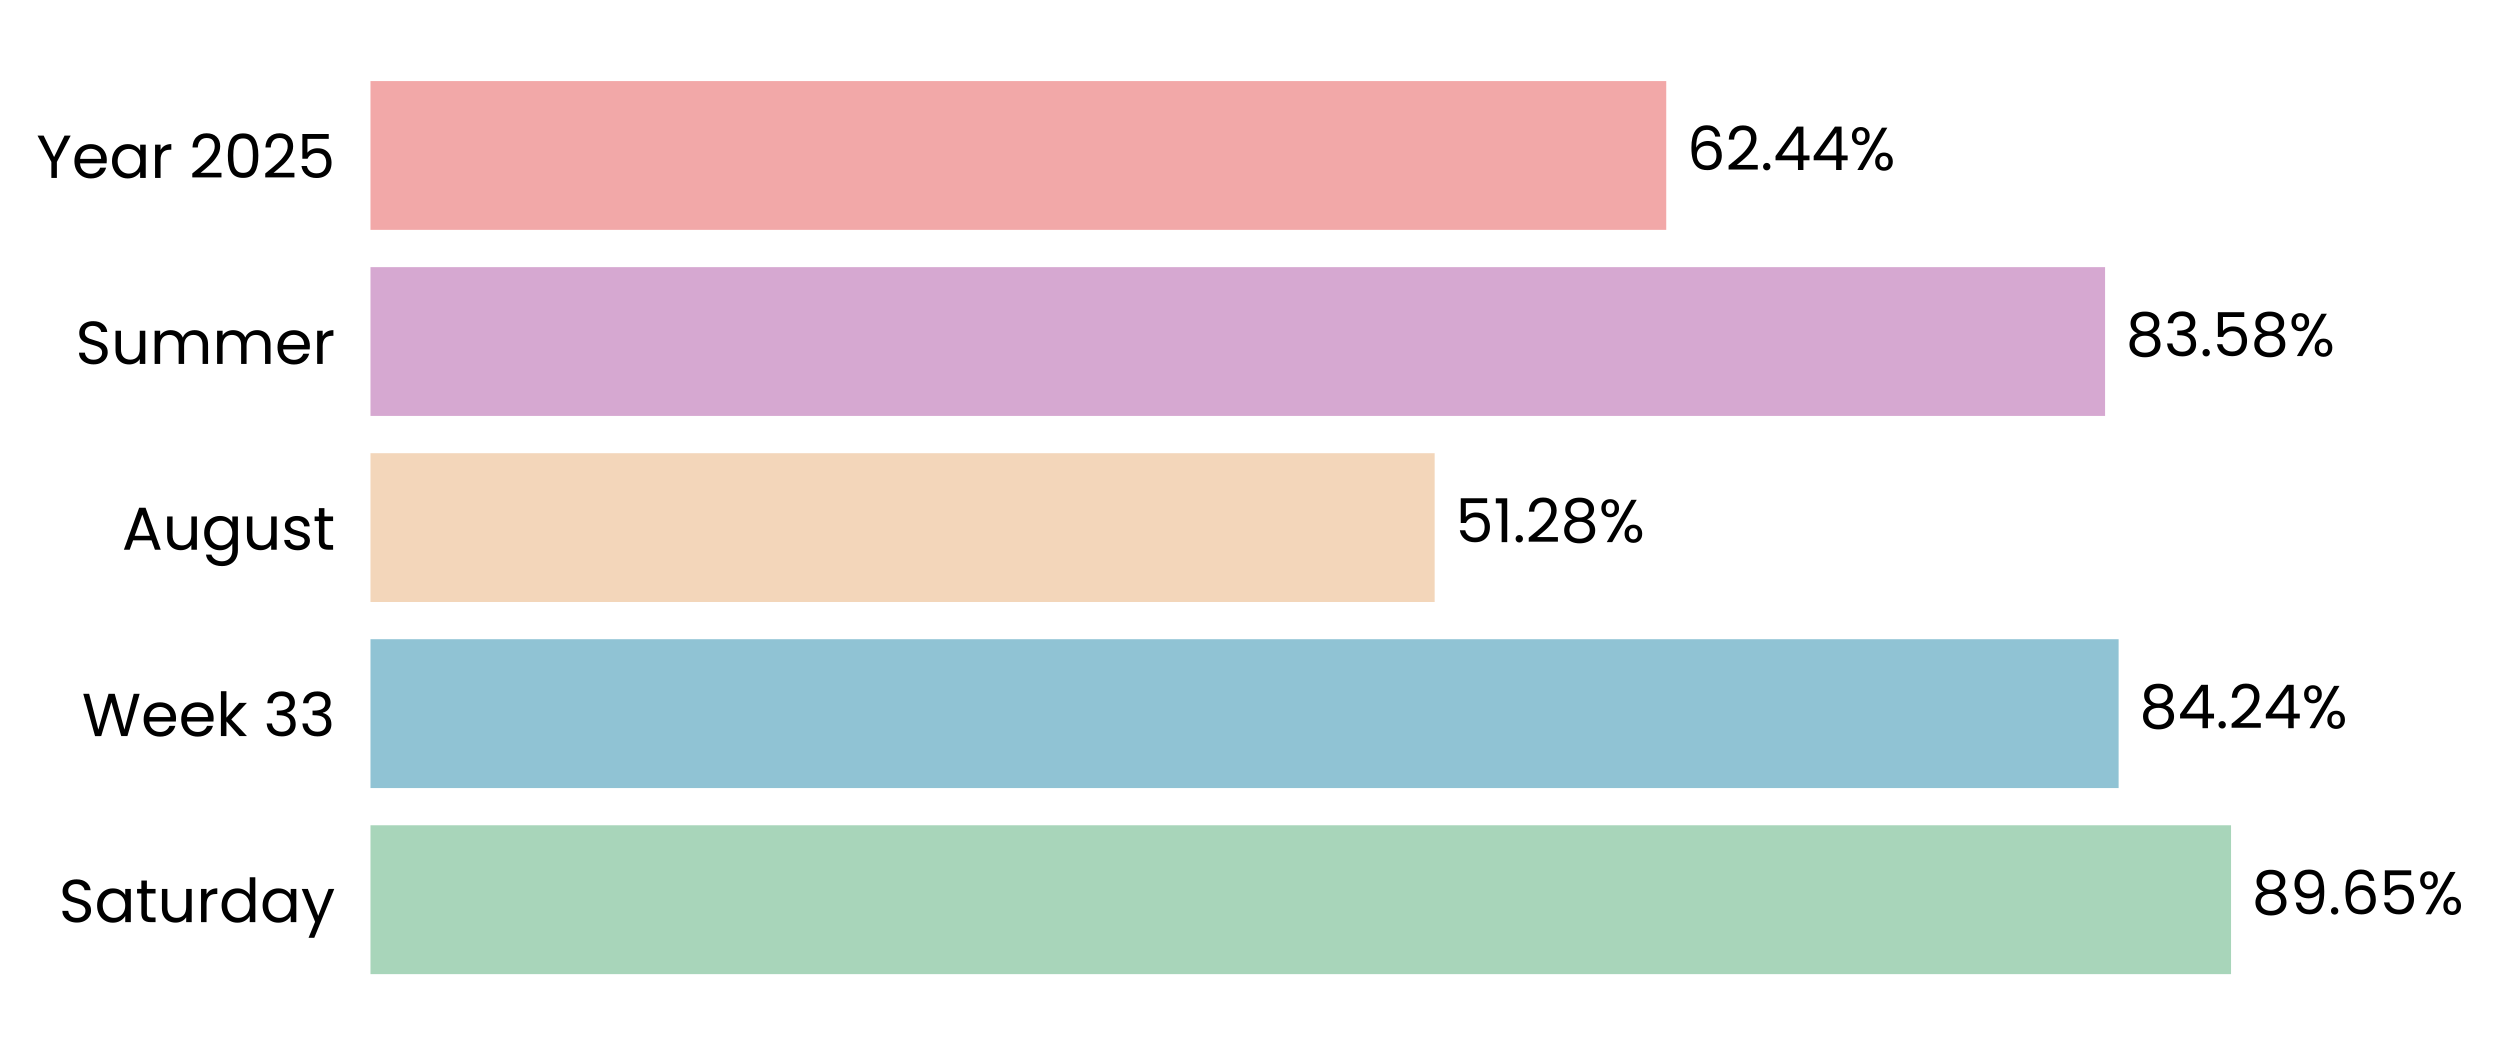
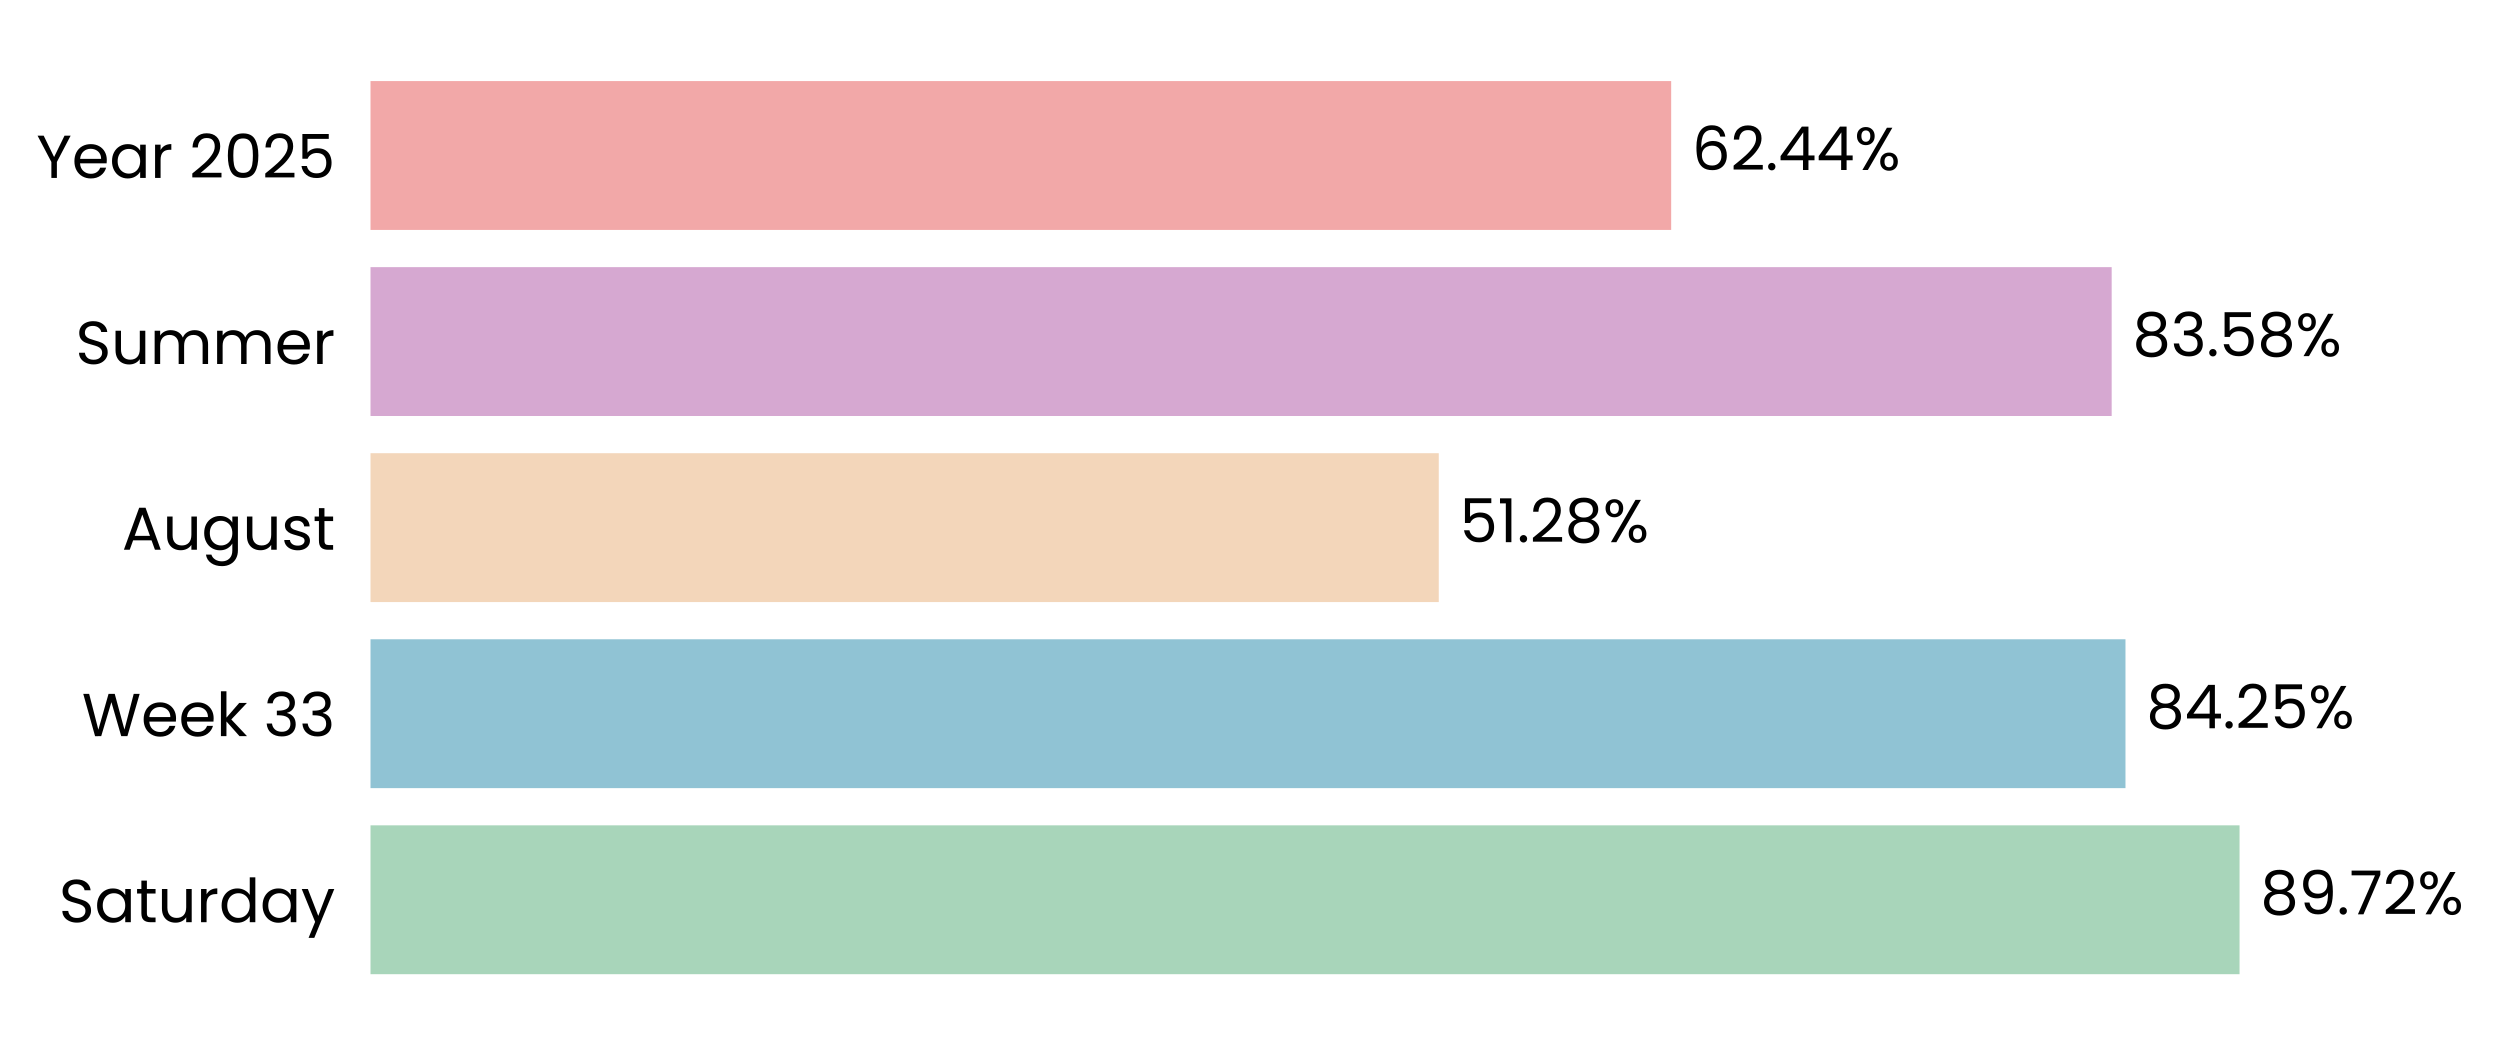
- <svg xmlns="http://www.w3.org/2000/svg" xmlns:xlink="http://www.w3.org/1999/xlink" width="494.702pt" height="208.8pt" viewBox="0 0 494.702 208.8" version="1.1">
+ <svg xmlns="http://www.w3.org/2000/svg" xmlns:xlink="http://www.w3.org/1999/xlink" width="494.67pt" height="208.8pt" viewBox="0 0 494.67 208.8" version="1.1">
  <defs>
    <style type="text/css">*{stroke-linejoin: round; stroke-linecap: butt}</style>
  </defs>
  <g id="figure_1">
    <g id="patch_1">
-       <path d="M 0 208.8  L 494.702 208.8  L 494.702 0  L 0 0  L 0 208.8  z " style="fill: none" />
+       <path d="M 0 208.8  L 494.67 208.8  L 494.67 0  L 0 0  L 0 208.8  z " style="fill: none" />
    </g>
    <g id="axes_1">
      <g id="patch_2">
-         <path d="M 73.311 201.6  L 483.971 201.6  L 483.971 7.2  L 73.311 7.2  L 73.311 201.6  z " style="fill: none" />
+         <path d="M 73.311 201.6  L 485.5 201.6  L 485.5 7.2  L 73.311 7.2  L 73.311 201.6  z " style="fill: none" />
      </g>
      <g id="patch_3">
-         <path d="M 73.311 192.764  L 441.48 192.764  L 441.48 163.309  L 73.311 163.309  z " clip-path="url(#p6fc71e45ba)" style="fill: #a8d5ba" />
+         <path d="M 73.311 192.764  L 443.136 192.764  L 443.136 163.309  L 73.311 163.309  z " clip-path="url(#pf313b3bb54)" style="fill: #a8d5ba" />
      </g>
      <g id="patch_4">
-         <path d="M 73.311 155.945  L 419.235 155.945  L 419.235 126.491  L 73.311 126.491  z " clip-path="url(#p6fc71e45ba)" style="fill: #90c3d4" />
+         <path d="M 73.311 155.945  L 420.564 155.945  L 420.564 126.491  L 73.311 126.491  z " clip-path="url(#pf313b3bb54)" style="fill: #90c3d4" />
      </g>
      <g id="patch_5">
-         <path d="M 73.311 119.127  L 283.894 119.127  L 283.894 89.673  L 73.311 89.673  z " clip-path="url(#p6fc71e45ba)" style="fill: #f3d6ba" />
+         <path d="M 73.311 119.127  L 284.687 119.127  L 284.687 89.673  L 73.311 89.673  z " clip-path="url(#pf313b3bb54)" style="fill: #f3d6ba" />
      </g>
      <g id="patch_6">
-         <path d="M 73.311 82.309  L 416.554 82.309  L 416.554 52.855  L 73.311 52.855  z " clip-path="url(#p6fc71e45ba)" style="fill: #d6a8d1" />
+         <path d="M 73.311 82.309  L 417.835 82.309  L 417.835 52.855  L 73.311 52.855  z " clip-path="url(#pf313b3bb54)" style="fill: #d6a8d1" />
      </g>
      <g id="patch_7">
-         <path d="M 73.311 45.491  L 329.717 45.491  L 329.717 16.036  L 73.311 16.036  z " clip-path="url(#p6fc71e45ba)" style="fill: #f2a8a8" />
+         <path d="M 73.311 45.491  L 330.672 45.491  L 330.672 16.036  L 73.311 16.036  z " clip-path="url(#pf313b3bb54)" style="fill: #f2a8a8" />
      </g>
      <g id="matplotlib.axis_1">
        <g id="ytick_1">
          <g id="text_1">
            <g transform="translate(11.65312 182.4764) scale(0.12 -0.12)">
              <defs>
                <path id="Poppins-Regular-53" d="M 1907 -45  Q 1466 -45 1117 112  Q 768 269 569 547  Q 371 826 365 1190  L 986 1190  Q 1018 877 1245 662  Q 1472 448 1907 448  Q 2323 448 2563 656  Q 2803 864 2803 1190  Q 2803 1446 2662 1606  Q 2522 1766 2310 1849  Q 2099 1933 1741 2029  Q 1299 2144 1033 2259  Q 768 2374 579 2620  Q 390 2867 390 3283  Q 390 3648 576 3929  Q 762 4211 1098 4364  Q 1434 4518 1869 4518  Q 2496 4518 2896 4204  Q 3296 3891 3347 3373  L 2707 3373  Q 2675 3629 2438 3824  Q 2202 4019 1811 4019  Q 1446 4019 1216 3830  Q 986 3642 986 3302  Q 986 3059 1123 2905  Q 1261 2752 1462 2672  Q 1664 2592 2029 2490  Q 2470 2368 2739 2249  Q 3008 2131 3200 1884  Q 3392 1638 3392 1216  Q 3392 890 3219 602  Q 3046 314 2707 134  Q 2368 -45 1907 -45  z " transform="scale(0.015625)" />
                <path id="Poppins-Regular-61" d="M 275 1766  Q 275 2304 492 2710  Q 710 3117 1091 3341  Q 1472 3565 1939 3565  Q 2400 3565 2739 3366  Q 3078 3168 3245 2867  L 3245 3507  L 3834 3507  L 3834 0  L 3245 0  L 3245 653  Q 3072 346 2729 144  Q 2387 -58 1933 -58  Q 1466 -58 1088 172  Q 710 403 492 819  Q 275 1235 275 1766  z M 3245 1760  Q 3245 2157 3085 2451  Q 2925 2746 2653 2902  Q 2381 3059 2054 3059  Q 1728 3059 1459 2905  Q 1190 2752 1030 2457  Q 870 2163 870 1766  Q 870 1363 1030 1065  Q 1190 768 1459 611  Q 1728 454 2054 454  Q 2381 454 2653 611  Q 2925 768 3085 1065  Q 3245 1363 3245 1760  z " transform="scale(0.015625)" />
                <path id="Poppins-Regular-74" d="M 1203 3027  L 1203 960  Q 1203 704 1312 598  Q 1421 493 1690 493  L 2118 493  L 2118 0  L 1594 0  Q 1107 0 864 224  Q 621 448 621 960  L 621 3027  L 166 3027  L 166 3507  L 621 3507  L 621 4390  L 1203 4390  L 1203 3507  L 2118 3507  L 2118 3027  L 1203 3027  z " transform="scale(0.015625)" />
                <path id="Poppins-Regular-75" d="M 3603 3507  L 3603 0  L 3021 0  L 3021 518  Q 2854 250 2556 99  Q 2259 -51 1901 -51  Q 1491 -51 1164 118  Q 838 288 649 627  Q 461 966 461 1453  L 461 3507  L 1037 3507  L 1037 1530  Q 1037 1011 1299 732  Q 1562 454 2016 454  Q 2483 454 2752 742  Q 3021 1030 3021 1581  L 3021 3507  L 3603 3507  z " transform="scale(0.015625)" />
                <path id="Poppins-Regular-72" d="M 1075 2938  Q 1229 3238 1513 3404  Q 1798 3571 2208 3571  L 2208 2970  L 2054 2970  Q 1075 2970 1075 1907  L 1075 0  L 493 0  L 493 3507  L 1075 3507  L 1075 2938  z " transform="scale(0.015625)" />
                <path id="Poppins-Regular-64" d="M 275 1766  Q 275 2304 492 2710  Q 710 3117 1091 3341  Q 1472 3565 1946 3565  Q 2355 3565 2707 3376  Q 3059 3187 3245 2880  L 3245 4736  L 3834 4736  L 3834 0  L 3245 0  L 3245 659  Q 3072 346 2733 144  Q 2394 -58 1939 -58  Q 1472 -58 1091 172  Q 710 403 492 819  Q 275 1235 275 1766  z M 3245 1760  Q 3245 2157 3085 2451  Q 2925 2746 2653 2902  Q 2381 3059 2054 3059  Q 1728 3059 1459 2905  Q 1190 2752 1030 2457  Q 870 2163 870 1766  Q 870 1363 1030 1065  Q 1190 768 1459 611  Q 1728 454 2054 454  Q 2381 454 2653 611  Q 2925 768 3085 1065  Q 3245 1363 3245 1760  z " transform="scale(0.015625)" />
                <path id="Poppins-Regular-79" d="M 3514 3507  L 1402 -1651  L 800 -1651  L 1491 38  L 77 3507  L 723 3507  L 1824 666  L 2912 3507  L 3514 3507  z " transform="scale(0.015625)" />
              </defs>
              <use xlink:href="#Poppins-Regular-53" />
              <use xlink:href="#Poppins-Regular-61" transform="translate(58.7 0)" />
              <use xlink:href="#Poppins-Regular-74" transform="translate(126.3 0)" />
              <use xlink:href="#Poppins-Regular-75" transform="translate(162.7 0)" />
              <use xlink:href="#Poppins-Regular-72" transform="translate(226.7 0)" />
              <use xlink:href="#Poppins-Regular-64" transform="translate(264 0)" />
              <use xlink:href="#Poppins-Regular-61" transform="translate(331.5999 0)" />
              <use xlink:href="#Poppins-Regular-79" transform="translate(399.1999 0)" />
            </g>
          </g>
        </g>
        <g id="ytick_2">
          <g id="text_2">
            <g transform="translate(16.19813 145.6582) scale(0.12 -0.12)">
              <defs>
                <path id="Poppins-Regular-57" d="M 6099 4461  L 4806 0  L 4154 0  L 3117 3590  L 2042 0  L 1395 -6  L 147 4461  L 768 4461  L 1741 678  L 2816 4461  L 3469 4461  L 4493 691  L 5472 4461  L 6099 4461  z " transform="scale(0.015625)" />
                <path id="Poppins-Regular-65" d="M 3693 1888  Q 3693 1722 3674 1536  L 870 1536  Q 902 1018 1225 726  Q 1549 435 2010 435  Q 2387 435 2640 611  Q 2893 787 2995 1082  L 3622 1082  Q 3482 576 3059 259  Q 2637 -58 2010 -58  Q 1510 -58 1116 166  Q 723 390 499 803  Q 275 1216 275 1760  Q 275 2304 492 2713  Q 710 3123 1104 3344  Q 1498 3565 2010 3565  Q 2509 3565 2893 3347  Q 3277 3130 3485 2749  Q 3693 2368 3693 1888  z M 3091 2010  Q 3091 2342 2944 2582  Q 2797 2822 2544 2947  Q 2291 3072 1984 3072  Q 1542 3072 1232 2790  Q 922 2509 877 2010  L 3091 2010  z " transform="scale(0.015625)" />
                <path id="Poppins-Regular-6b" d="M 2451 0  L 1075 1549  L 1075 0  L 493 0  L 493 4736  L 1075 4736  L 1075 1952  L 2426 3507  L 3238 3507  L 1587 1760  L 3245 0  L 2451 0  z " transform="scale(0.015625)" />
                <path id="Poppins-Regular-20" transform="scale(0.015625)" />
                <path id="Poppins-Regular-33" d="M 384 3462  Q 429 4051 838 4384  Q 1248 4717 1901 4717  Q 2336 4717 2653 4560  Q 2970 4403 3133 4134  Q 3296 3866 3296 3526  Q 3296 3130 3069 2842  Q 2842 2554 2477 2470  L 2477 2438  Q 2893 2336 3136 2035  Q 3379 1734 3379 1248  Q 3379 883 3212 592  Q 3046 301 2713 134  Q 2381 -32 1914 -32  Q 1235 -32 800 323  Q 365 678 314 1331  L 877 1331  Q 922 947 1190 704  Q 1459 461 1907 461  Q 2355 461 2588 694  Q 2822 928 2822 1299  Q 2822 1779 2502 1990  Q 2182 2202 1536 2202  L 1389 2202  L 1389 2688  L 1542 2688  Q 2131 2694 2432 2883  Q 2733 3072 2733 3469  Q 2733 3808 2512 4013  Q 2291 4218 1882 4218  Q 1485 4218 1241 4013  Q 998 3808 954 3462  L 384 3462  z " transform="scale(0.015625)" />
              </defs>
              <use xlink:href="#Poppins-Regular-57" />
              <use xlink:href="#Poppins-Regular-65" transform="translate(97.59999 0)" />
              <use xlink:href="#Poppins-Regular-65" transform="translate(159.6 0)" />
              <use xlink:href="#Poppins-Regular-6b" transform="translate(221.6 0)" />
              <use xlink:href="#Poppins-Regular-20" transform="translate(273.0999 0)" />
              <use xlink:href="#Poppins-Regular-33" transform="translate(299.7999 0)" />
              <use xlink:href="#Poppins-Regular-33" transform="translate(358.6999 0)" />
            </g>
          </g>
        </g>
        <g id="ytick_3">
          <g id="text_3">
            <g transform="translate(24.11812 108.78) scale(0.12 -0.12)">
              <defs>
                <path id="Poppins-Regular-41" d="M 3130 992  L 1184 992  L 826 0  L 211 0  L 1824 4435  L 2496 4435  L 4102 0  L 3488 0  L 3130 992  z M 2963 1466  L 2157 3718  L 1350 1466  L 2963 1466  z " transform="scale(0.015625)" />
                <path id="Poppins-Regular-67" d="M 1939 3565  Q 2394 3565 2736 3366  Q 3078 3168 3245 2867  L 3245 3507  L 3834 3507  L 3834 -77  Q 3834 -557 3629 -931  Q 3424 -1306 3043 -1517  Q 2662 -1728 2157 -1728  Q 1466 -1728 1005 -1401  Q 544 -1075 461 -512  L 1037 -512  Q 1133 -832 1433 -1027  Q 1734 -1222 2157 -1222  Q 2637 -1222 2941 -921  Q 3245 -621 3245 -77  L 3245 659  Q 3072 352 2733 147  Q 2394 -58 1939 -58  Q 1472 -58 1091 172  Q 710 403 492 819  Q 275 1235 275 1766  Q 275 2304 492 2710  Q 710 3117 1091 3341  Q 1472 3565 1939 3565  z M 3245 1760  Q 3245 2157 3085 2451  Q 2925 2746 2653 2902  Q 2381 3059 2054 3059  Q 1728 3059 1459 2905  Q 1190 2752 1030 2457  Q 870 2163 870 1766  Q 870 1363 1030 1065  Q 1190 768 1459 611  Q 1728 454 2054 454  Q 2381 454 2653 611  Q 2925 768 3085 1065  Q 3245 1363 3245 1760  z " transform="scale(0.015625)" />
                <path id="Poppins-Regular-73" d="M 1734 -58  Q 1331 -58 1011 80  Q 691 218 505 464  Q 320 710 301 1030  L 902 1030  Q 928 768 1149 601  Q 1370 435 1728 435  Q 2061 435 2253 582  Q 2445 730 2445 954  Q 2445 1184 2240 1296  Q 2035 1408 1606 1517  Q 1216 1619 969 1724  Q 723 1830 547 2038  Q 371 2246 371 2586  Q 371 2854 531 3078  Q 691 3302 985 3433  Q 1280 3565 1658 3565  Q 2240 3565 2598 3270  Q 2957 2976 2982 2464  L 2400 2464  Q 2381 2739 2179 2905  Q 1978 3072 1638 3072  Q 1325 3072 1139 2937  Q 954 2803 954 2586  Q 954 2413 1066 2301  Q 1178 2189 1347 2121  Q 1517 2054 1818 1971  Q 2195 1869 2432 1769  Q 2669 1670 2838 1472  Q 3008 1274 3014 954  Q 3014 666 2854 435  Q 2694 205 2403 73  Q 2112 -58 1734 -58  z " transform="scale(0.015625)" />
              </defs>
              <use xlink:href="#Poppins-Regular-41" />
              <use xlink:href="#Poppins-Regular-75" transform="translate(67.39999 0)" />
              <use xlink:href="#Poppins-Regular-67" transform="translate(131.4 0)" />
              <use xlink:href="#Poppins-Regular-75" transform="translate(199 0)" />
              <use xlink:href="#Poppins-Regular-73" transform="translate(263 0)" />
              <use xlink:href="#Poppins-Regular-74" transform="translate(315.2 0)" />
            </g>
          </g>
        </g>
        <g id="ytick_4">
          <g id="text_4">
            <g transform="translate(14.95125 72.02182) scale(0.12 -0.12)">
              <defs>
                <path id="Poppins-Regular-6d" d="M 4710 3571  Q 5120 3571 5440 3401  Q 5760 3232 5945 2893  Q 6131 2554 6131 2067  L 6131 0  L 5555 0  L 5555 1984  Q 5555 2509 5296 2787  Q 5037 3066 4595 3066  Q 4141 3066 3872 2774  Q 3603 2483 3603 1933  L 3603 0  L 3027 0  L 3027 1984  Q 3027 2509 2768 2787  Q 2509 3066 2067 3066  Q 1613 3066 1344 2774  Q 1075 2483 1075 1933  L 1075 0  L 493 0  L 493 3507  L 1075 3507  L 1075 3002  Q 1248 3277 1539 3424  Q 1830 3571 2182 3571  Q 2624 3571 2963 3372  Q 3302 3174 3469 2790  Q 3616 3162 3955 3366  Q 4294 3571 4710 3571  z " transform="scale(0.015625)" />
              </defs>
              <use xlink:href="#Poppins-Regular-53" />
              <use xlink:href="#Poppins-Regular-75" transform="translate(58.7 0)" />
              <use xlink:href="#Poppins-Regular-6d" transform="translate(122.7 0)" />
              <use xlink:href="#Poppins-Regular-6d" transform="translate(225.7 0)" />
              <use xlink:href="#Poppins-Regular-65" transform="translate(328.7 0)" />
              <use xlink:href="#Poppins-Regular-72" transform="translate(390.6999 0)" />
            </g>
          </g>
        </g>
        <g id="ytick_5">
          <g id="text_5">
            <g transform="translate(7.2 35.20364) scale(0.12 -0.12)">
              <defs>
                <path id="Poppins-Regular-59" d="M 3616 4461  L 2163 1683  L 2163 0  L 1581 0  L 1581 1683  L 122 4461  L 768 4461  L 1869 2202  L 2970 4461  L 3616 4461  z " transform="scale(0.015625)" />
                <path id="Poppins-Regular-32" d="M 326 467  Q 1139 1120 1600 1539  Q 2061 1958 2377 2416  Q 2694 2874 2694 3315  Q 2694 3731 2492 3971  Q 2291 4211 1843 4211  Q 1408 4211 1168 3939  Q 928 3667 909 3213  L 346 3213  Q 371 3930 780 4320  Q 1190 4710 1837 4710  Q 2496 4710 2883 4345  Q 3270 3981 3270 3341  Q 3270 2810 2953 2307  Q 2637 1805 2233 1424  Q 1830 1043 1203 538  L 3405 538  L 3405 51  L 326 51  L 326 467  z " transform="scale(0.015625)" />
                <path id="Poppins-Regular-30" d="M 397 2362  Q 397 3462 755 4080  Q 1114 4698 2010 4698  Q 2899 4698 3257 4080  Q 3616 3462 3616 2362  Q 3616 1242 3257 621  Q 2899 0 2010 0  Q 1114 0 755 621  Q 397 1242 397 2362  z M 3040 2362  Q 3040 2918 2966 3305  Q 2893 3693 2665 3929  Q 2438 4166 2010 4166  Q 1574 4166 1347 3929  Q 1120 3693 1046 3305  Q 973 2918 973 2362  Q 973 1786 1046 1395  Q 1120 1005 1347 768  Q 1574 531 2010 531  Q 2438 531 2665 768  Q 2893 1005 2966 1395  Q 3040 1786 3040 2362  z " transform="scale(0.015625)" />
                <path id="Poppins-Regular-35" d="M 3347 4122  L 1101 4122  L 1101 2662  Q 1248 2867 1536 2998  Q 1824 3130 2157 3130  Q 2688 3130 3021 2909  Q 3354 2688 3498 2339  Q 3642 1990 3642 1600  Q 3642 1139 3469 774  Q 3296 410 2941 198  Q 2586 -13 2061 -13  Q 1389 -13 973 332  Q 557 678 467 1254  L 1037 1254  Q 1120 890 1389 685  Q 1658 480 2067 480  Q 2573 480 2829 784  Q 3085 1088 3085 1587  Q 3085 2086 2829 2358  Q 2573 2630 2074 2630  Q 1734 2630 1481 2467  Q 1229 2304 1114 2022  L 563 2022  L 563 4634  L 3347 4634  L 3347 4122  z " transform="scale(0.015625)" />
              </defs>
              <use xlink:href="#Poppins-Regular-59" />
              <use xlink:href="#Poppins-Regular-65" transform="translate(58.39999 0)" />
              <use xlink:href="#Poppins-Regular-61" transform="translate(120.4 0)" />
              <use xlink:href="#Poppins-Regular-72" transform="translate(188 0)" />
              <use xlink:href="#Poppins-Regular-20" transform="translate(225.3 0)" />
              <use xlink:href="#Poppins-Regular-32" transform="translate(252 0)" />
              <use xlink:href="#Poppins-Regular-30" transform="translate(309.4999 0)" />
              <use xlink:href="#Poppins-Regular-32" transform="translate(372.2999 0)" />
              <use xlink:href="#Poppins-Regular-35" transform="translate(429.7999 0)" />
            </g>
          </g>
        </g>
      </g>
      <g id="text_6">
-         <g transform="translate(445.5862 180.9164) scale(0.12 -0.12)">
+         <g transform="translate(447.2583 180.9164) scale(0.12 -0.12)">
          <defs>
            <path id="Poppins-Regular-38" d="M 1242 2406  Q 883 2547 691 2816  Q 499 3085 499 3469  Q 499 3814 672 4092  Q 845 4371 1187 4534  Q 1530 4698 2016 4698  Q 2502 4698 2844 4534  Q 3187 4371 3363 4092  Q 3539 3814 3539 3469  Q 3539 3098 3340 2819  Q 3142 2541 2797 2406  Q 3194 2285 3427 1981  Q 3661 1677 3661 1248  Q 3661 832 3456 521  Q 3251 211 2876 41  Q 2502 -128 2016 -128  Q 1530 -128 1162 41  Q 794 211 589 521  Q 384 832 384 1248  Q 384 1677 614 1984  Q 845 2291 1242 2406  z M 2976 3398  Q 2976 3789 2720 4000  Q 2464 4211 2016 4211  Q 1574 4211 1318 4000  Q 1062 3789 1062 3392  Q 1062 3034 1328 2816  Q 1594 2598 2016 2598  Q 2445 2598 2710 2819  Q 2976 3040 2976 3398  z M 2016 2150  Q 1542 2150 1241 1929  Q 941 1709 941 1267  Q 941 858 1232 608  Q 1523 358 2016 358  Q 2509 358 2797 608  Q 3085 858 3085 1267  Q 3085 1696 2790 1923  Q 2496 2150 2016 2150  z " transform="scale(0.015625)" />
            <path id="Poppins-Regular-39" d="M 1146 1242  Q 1210 877 1443 678  Q 1677 480 2074 480  Q 2605 480 2857 896  Q 3110 1312 3098 2298  Q 2963 2010 2649 1846  Q 2336 1683 1952 1683  Q 1523 1683 1187 1859  Q 851 2035 659 2374  Q 467 2714 467 3194  Q 467 3878 864 4297  Q 1261 4717 1990 4717  Q 2886 4717 3248 4134  Q 3610 3552 3610 2400  Q 3610 1594 3466 1069  Q 3322 544 2979 269  Q 2637 -6 2042 -6  Q 1389 -6 1024 346  Q 659 698 608 1242  L 1146 1242  z M 2048 2176  Q 2477 2176 2752 2441  Q 3027 2707 3027 3162  Q 3027 3642 2758 3936  Q 2490 4230 2003 4230  Q 1555 4230 1289 3948  Q 1024 3667 1024 3206  Q 1024 2739 1286 2457  Q 1549 2176 2048 2176  z " transform="scale(0.015625)" />
            <path id="Poppins-Regular-2e" d="M 678 -38  Q 512 -38 397 77  Q 282 192 282 358  Q 282 525 397 640  Q 512 755 678 755  Q 838 755 950 640  Q 1062 525 1062 358  Q 1062 192 950 77  Q 838 -38 678 -38  z " transform="scale(0.015625)" />
-             <path id="Poppins-Regular-36" d="M 2976 3526  Q 2835 4237 2099 4237  Q 1530 4237 1248 3798  Q 966 3360 973 2355  Q 1120 2688 1462 2877  Q 1805 3066 2227 3066  Q 2886 3066 3280 2656  Q 3674 2246 3674 1523  Q 3674 1088 3504 742  Q 3334 397 2992 192  Q 2650 -13 2163 -13  Q 1504 -13 1133 281  Q 762 576 614 1094  Q 467 1613 467 2374  Q 467 4723 2106 4723  Q 2733 4723 3091 4384  Q 3450 4045 3514 3526  L 2976 3526  z M 2106 2573  Q 1830 2573 1587 2461  Q 1344 2349 1193 2121  Q 1043 1894 1043 1568  Q 1043 1082 1324 778  Q 1606 474 2131 474  Q 2579 474 2844 752  Q 3110 1030 3110 1504  Q 3110 2003 2854 2288  Q 2598 2573 2106 2573  z " transform="scale(0.015625)" />
+             <path id="Poppins-Regular-37" d="M 3245 4173  L 1466 0  L 877 0  L 2682 4115  L 211 4115  L 211 4614  L 3245 4614  L 3245 4173  z " transform="scale(0.015625)" />
            <path id="Poppins-Regular-25" d="M 269 3584  Q 269 4019 531 4278  Q 794 4538 1203 4538  Q 1613 4538 1875 4278  Q 2138 4019 2138 3584  Q 2138 3142 1875 2883  Q 1613 2624 1203 2624  Q 794 2624 531 2883  Q 269 3142 269 3584  z M 4006 4467  L 1414 0  L 838 0  L 3430 4467  L 4006 4467  z M 1203 4179  Q 986 4179 861 4028  Q 736 3878 736 3584  Q 736 3290 861 3136  Q 986 2982 1203 2982  Q 1421 2982 1549 3139  Q 1677 3296 1677 3584  Q 1677 3878 1549 4028  Q 1421 4179 1203 4179  z M 2720 883  Q 2720 1325 2982 1584  Q 3245 1843 3654 1843  Q 4064 1843 4323 1584  Q 4582 1325 4582 883  Q 4582 448 4323 185  Q 4064 -77 3654 -77  Q 3245 -77 2982 182  Q 2720 442 2720 883  z M 3648 1478  Q 3430 1478 3302 1328  Q 3174 1178 3174 883  Q 3174 595 3302 444  Q 3430 294 3648 294  Q 3866 294 3994 444  Q 4122 595 4122 883  Q 4122 1178 3994 1328  Q 3866 1478 3648 1478  z " transform="scale(0.015625)" />
          </defs>
          <use xlink:href="#Poppins-Regular-38" />
          <use xlink:href="#Poppins-Regular-39" transform="translate(63.09999 0)" />
          <use xlink:href="#Poppins-Regular-2e" transform="translate(126.1 0)" />
-           <use xlink:href="#Poppins-Regular-36" transform="translate(147.1 0)" />
-           <use xlink:href="#Poppins-Regular-35" transform="translate(210.5999 0)" />
-           <use xlink:href="#Poppins-Regular-25" transform="translate(273.3999 0)" />
+           <use xlink:href="#Poppins-Regular-37" transform="translate(147.1 0)" />
+           <use xlink:href="#Poppins-Regular-32" transform="translate(201.7 0)" />
+           <use xlink:href="#Poppins-Regular-25" transform="translate(259.1999 0)" />
        </g>
      </g>
      <g id="text_7">
-         <g transform="translate(423.3421 144.0982) scale(0.12 -0.12)">
+         <g transform="translate(424.686 144.0982) scale(0.12 -0.12)">
          <defs>
            <path id="Poppins-Regular-34" d="M 256 1030  L 256 1472  L 2502 4582  L 3200 4582  L 3200 1536  L 3840 1536  L 3840 1030  L 3200 1030  L 3200 0  L 2624 0  L 2624 1030  L 256 1030  z M 2650 3974  L 928 1536  L 2650 1536  L 2650 3974  z " transform="scale(0.015625)" />
          </defs>
          <use xlink:href="#Poppins-Regular-38" />
          <use xlink:href="#Poppins-Regular-34" transform="translate(63.09999 0)" />
          <use xlink:href="#Poppins-Regular-2e" transform="translate(126 0)" />
          <use xlink:href="#Poppins-Regular-32" transform="translate(147 0)" />
-           <use xlink:href="#Poppins-Regular-34" transform="translate(204.5 0)" />
-           <use xlink:href="#Poppins-Regular-25" transform="translate(267.3999 0)" />
+           <use xlink:href="#Poppins-Regular-35" transform="translate(204.5 0)" />
+           <use xlink:href="#Poppins-Regular-25" transform="translate(267.2999 0)" />
        </g>
      </g>
      <g id="text_8">
-         <g transform="translate(288.0008 107.28) scale(0.12 -0.12)">
+         <g transform="translate(288.8093 107.28) scale(0.12 -0.12)">
          <defs>
            <path id="Poppins-Regular-31" d="M 243 4096  L 243 4627  L 1446 4627  L 1446 0  L 858 0  L 858 4096  L 243 4096  z " transform="scale(0.015625)" />
          </defs>
          <use xlink:href="#Poppins-Regular-35" />
          <use xlink:href="#Poppins-Regular-31" transform="translate(62.79999 0)" />
          <use xlink:href="#Poppins-Regular-2e" transform="translate(94.79997 0)" />
          <use xlink:href="#Poppins-Regular-32" transform="translate(115.8 0)" />
          <use xlink:href="#Poppins-Regular-38" transform="translate(173.2999 0)" />
          <use xlink:href="#Poppins-Regular-25" transform="translate(236.3999 0)" />
        </g>
      </g>
      <g id="text_9">
-         <g transform="translate(420.6608 70.46182) scale(0.12 -0.12)">
+         <g transform="translate(421.9569 70.46182) scale(0.12 -0.12)">
          <use xlink:href="#Poppins-Regular-38" />
          <use xlink:href="#Poppins-Regular-33" transform="translate(63.09999 0)" />
          <use xlink:href="#Poppins-Regular-2e" transform="translate(122 0)" />
          <use xlink:href="#Poppins-Regular-35" transform="translate(143 0)" />
          <use xlink:href="#Poppins-Regular-38" transform="translate(205.8 0)" />
          <use xlink:href="#Poppins-Regular-25" transform="translate(268.8999 0)" />
        </g>
      </g>
      <g id="text_10">
-         <g transform="translate(333.8235 33.64364) scale(0.12 -0.12)">
+         <g transform="translate(334.794 33.64364) scale(0.12 -0.12)">
+           <defs>
+             <path id="Poppins-Regular-36" d="M 2976 3526  Q 2835 4237 2099 4237  Q 1530 4237 1248 3798  Q 966 3360 973 2355  Q 1120 2688 1462 2877  Q 1805 3066 2227 3066  Q 2886 3066 3280 2656  Q 3674 2246 3674 1523  Q 3674 1088 3504 742  Q 3334 397 2992 192  Q 2650 -13 2163 -13  Q 1504 -13 1133 281  Q 762 576 614 1094  Q 467 1613 467 2374  Q 467 4723 2106 4723  Q 2733 4723 3091 4384  Q 3450 4045 3514 3526  L 2976 3526  z M 2106 2573  Q 1830 2573 1587 2461  Q 1344 2349 1193 2121  Q 1043 1894 1043 1568  Q 1043 1082 1324 778  Q 1606 474 2131 474  Q 2579 474 2844 752  Q 3110 1030 3110 1504  Q 3110 2003 2854 2288  Q 2598 2573 2106 2573  z " transform="scale(0.015625)" />
+           </defs>
          <use xlink:href="#Poppins-Regular-36" />
          <use xlink:href="#Poppins-Regular-32" transform="translate(63.49999 0)" />
          <use xlink:href="#Poppins-Regular-2e" transform="translate(121 0)" />
          <use xlink:href="#Poppins-Regular-34" transform="translate(142 0)" />
          <use xlink:href="#Poppins-Regular-34" transform="translate(204.8999 0)" />
          <use xlink:href="#Poppins-Regular-25" transform="translate(267.7999 0)" />
        </g>
      </g>
    </g>
  </g>
  <defs>
-     <clipPath id="p6fc71e45ba">
-       <rect x="73.311" y="7.2" width="410.66" height="194.4" />
+     <clipPath id="pf313b3bb54">
+       <rect x="73.311" y="7.2" width="412.189" height="194.4" />
    </clipPath>
  </defs>
</svg>
